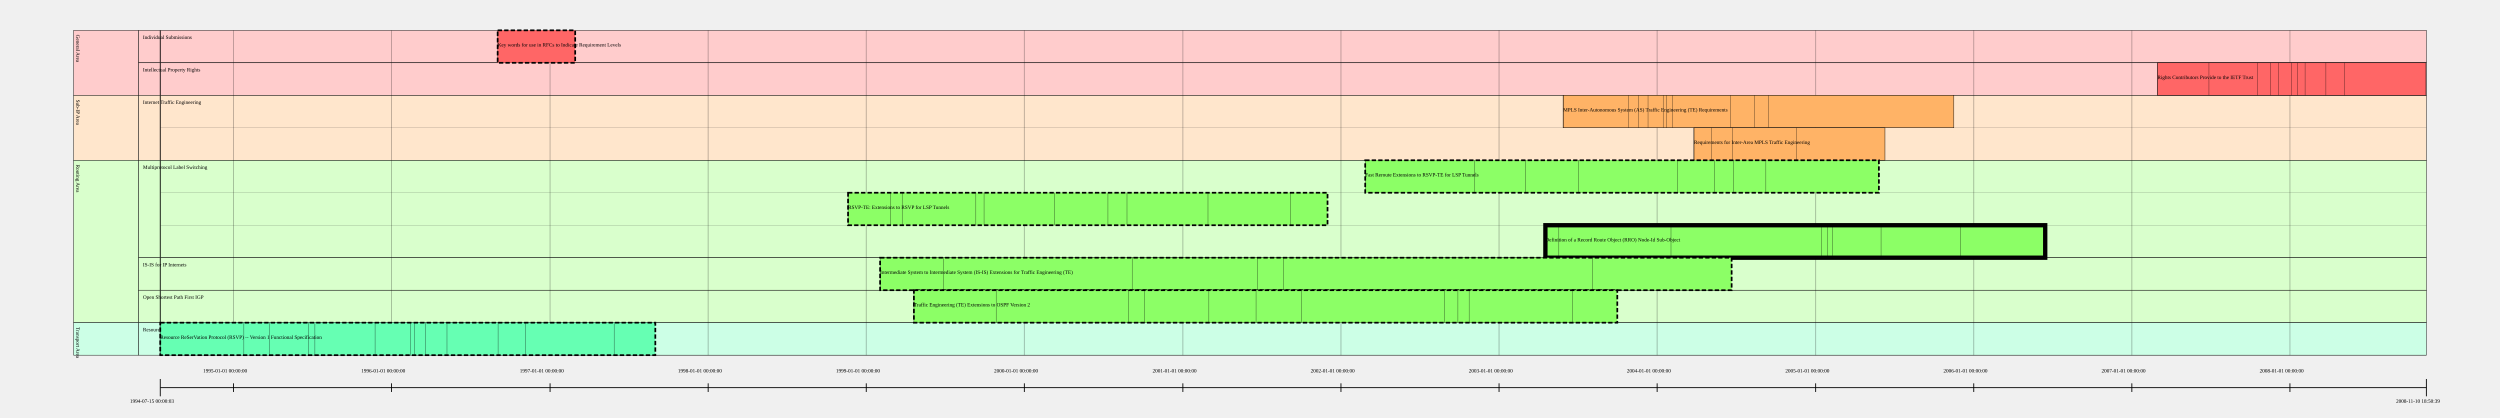
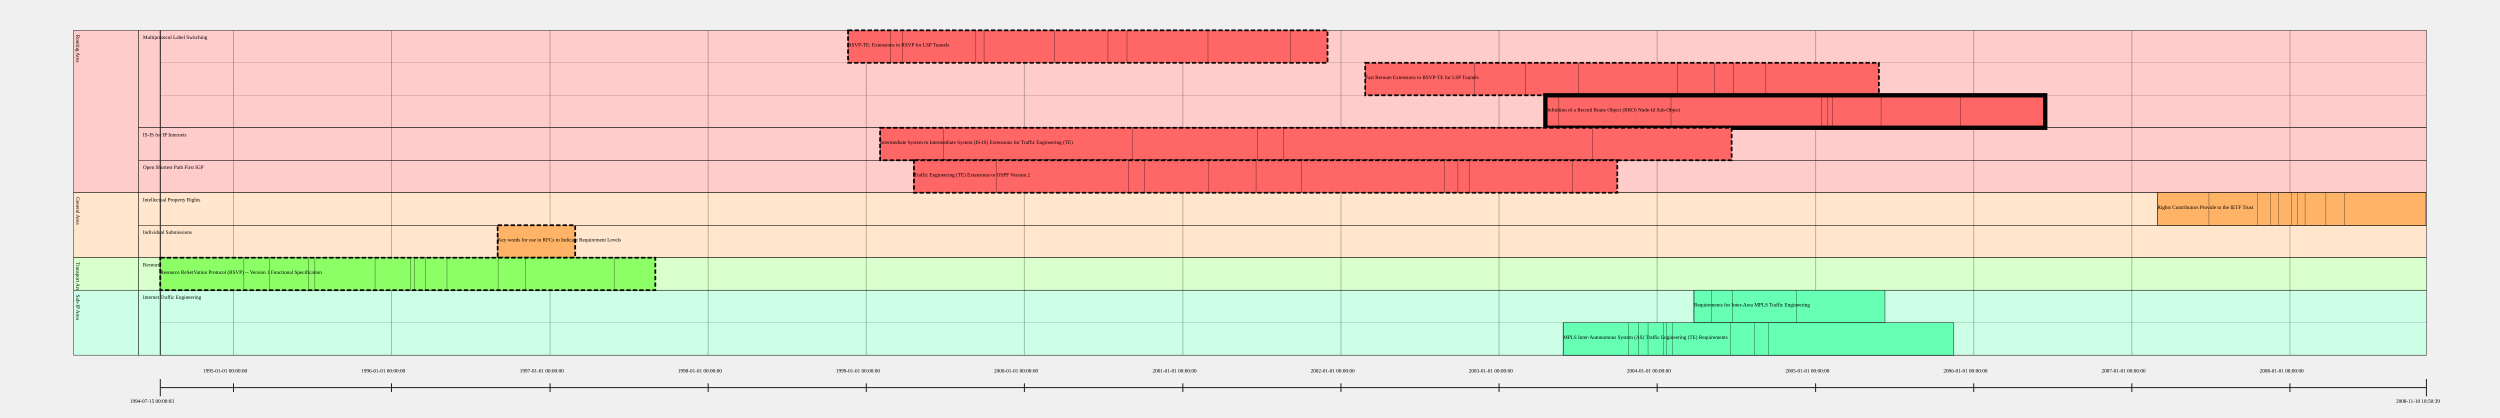
<svg xmlns="http://www.w3.org/2000/svg" baseProfile="full" height="965" version="1.1" width="5772">
  <defs />
-   <style type="text/css">.tooltip{width:300px; text-align:justify; word-break:break-all; white-space:pre-wrap}.tooltip_bg{fill: white; opacity: 0.85}.abstract{fill: white; opacity: 0.85}</style>
-   <rect fill="#ffcccc" height="150" stroke="#000000" width="150" x="170" y="70" />
-   <text lengthAdjust="spacing" textLength="150" writing-mode="tb" x="180" y="80">General Area</text>
-   <rect fill="#ffe6cc" height="150" stroke="#000000" width="150" x="170" y="220" />
-   <text lengthAdjust="spacing" textLength="150" writing-mode="tb" x="180" y="230">Sub-IP Area</text>
-   <rect fill="#d9ffcc" height="375" stroke="#000000" width="150" x="170" y="370" />
-   <text lengthAdjust="spacing" textLength="150" writing-mode="tb" x="180" y="380">Routing Area</text>
-   <rect fill="#ccffe6" height="75" stroke="#000000" width="150" x="170" y="745" />
-   <text lengthAdjust="spacing" textLength="150" writing-mode="tb" x="180" y="755">Transport Area</text>
-   <rect fill="#ffcccc" height="75" stroke="#000000" width="5282" x="320" y="70" />
-   <text lengthAdjust="spacing" textLength="150" x="330" y="90">Individual Submissions</text>
-   <line stroke="#000000" stroke-width="2" x1="370" x2="370" y1="70" y2="145" />
-   <rect fill="#ffcccc" height="75" stroke="#000000" width="5282" x="320" y="145" />
-   <text lengthAdjust="spacing" textLength="150" x="330" y="165">Intellectual Property Rights</text>
-   <line stroke="#000000" stroke-width="2" x1="370" x2="370" y1="145" y2="220" />
-   <rect fill="#ffe6cc" height="150" stroke="#000000" width="5282" x="320" y="220" />
-   <text lengthAdjust="spacing" textLength="150" x="330" y="240">Internet Traffic Engineering</text>
-   <line stroke="#000000" stroke-width="2" x1="370" x2="370" y1="220" y2="370" />
-   <rect fill="#d9ffcc" height="225" stroke="#000000" width="5282" x="320" y="370" />
-   <text lengthAdjust="spacing" textLength="150" x="330" y="390">Multiprotocol Label Switching</text>
-   <line stroke="#000000" stroke-width="2" x1="370" x2="370" y1="370" y2="595" />
+   <style type="text/css">#title ,#abstract {
+     font-family: Arial;
+     background-color: #92a8d1;
+     height: 100%;
+ }</style>
+   <rect fill="#ffcccc" height="375" stroke="#000000" width="150" x="170" y="70" />
+   <text lengthAdjust="spacing" textLength="150" writing-mode="tb" x="180" y="80">Routing Area</text>
+   <rect fill="#ffe6cc" height="150" stroke="#000000" width="150" x="170" y="445" />
+   <text lengthAdjust="spacing" textLength="150" writing-mode="tb" x="180" y="455">General Area</text>
+   <rect fill="#d9ffcc" height="75" stroke="#000000" width="150" x="170" y="595" />
+   <text lengthAdjust="spacing" textLength="150" writing-mode="tb" x="180" y="605">Transport Area</text>
+   <rect fill="#ccffe6" height="150" stroke="#000000" width="150" x="170" y="670" />
+   <text lengthAdjust="spacing" textLength="150" writing-mode="tb" x="180" y="680">Sub-IP Area</text>
+   <rect fill="#ffcccc" height="225" stroke="#000000" width="5282" x="320" y="70" />
+   <text lengthAdjust="spacing" textLength="150" x="330" y="90">Multiprotocol Label Switching</text>
+   <line stroke="#000000" stroke-width="2" x1="370" x2="370" y1="70" y2="295" />
+   <rect fill="#ffcccc" height="75" stroke="#000000" width="5282" x="320" y="295" />
+   <text lengthAdjust="spacing" textLength="150" x="330" y="315">IS-IS for IP Internets</text>
+   <line stroke="#000000" stroke-width="2" x1="370" x2="370" y1="295" y2="370" />
+   <rect fill="#ffcccc" height="75" stroke="#000000" width="5282" x="320" y="370" />
+   <text lengthAdjust="spacing" textLength="150" x="330" y="390">Open Shortest Path First IGP</text>
+   <line stroke="#000000" stroke-width="2" x1="370" x2="370" y1="370" y2="445" />
+   <rect fill="#ffe6cc" height="75" stroke="#000000" width="5282" x="320" y="445" />
+   <text lengthAdjust="spacing" textLength="150" x="330" y="465">Intellectual Property Rights</text>
+   <line stroke="#000000" stroke-width="2" x1="370" x2="370" y1="445" y2="520" />
+   <rect fill="#ffe6cc" height="75" stroke="#000000" width="5282" x="320" y="520" />
+   <text lengthAdjust="spacing" textLength="150" x="330" y="540">Individual Submissions</text>
+   <line stroke="#000000" stroke-width="2" x1="370" x2="370" y1="520" y2="595" />
  <rect fill="#d9ffcc" height="75" stroke="#000000" width="5282" x="320" y="595" />
-   <text lengthAdjust="spacing" textLength="150" x="330" y="615">IS-IS for IP Internets</text>
+   <text lengthAdjust="spacing" textLength="150" x="330" y="615">Resource Reservation Setup Protocol</text>
  <line stroke="#000000" stroke-width="2" x1="370" x2="370" y1="595" y2="670" />
-   <rect fill="#d9ffcc" height="75" stroke="#000000" width="5282" x="320" y="670" />
-   <text lengthAdjust="spacing" textLength="150" x="330" y="690">Open Shortest Path First IGP</text>
-   <line stroke="#000000" stroke-width="2" x1="370" x2="370" y1="670" y2="745" />
-   <rect fill="#ccffe6" height="75" stroke="#000000" width="5282" x="320" y="745" />
-   <text lengthAdjust="spacing" textLength="150" x="330" y="765">Resource Reservation Setup Protocol</text>
-   <line stroke="#000000" stroke-width="2" x1="370" x2="370" y1="745" y2="820" />
+   <rect fill="#ccffe6" height="150" stroke="#000000" width="5282" x="320" y="670" />
+   <text lengthAdjust="spacing" textLength="150" x="330" y="690">Internet Traffic Engineering</text>
+   <line stroke="#000000" stroke-width="2" x1="370" x2="370" y1="670" y2="820" />
  <line stroke="#000000" stroke-width="2" x1="370" x2="5602" y1="895" y2="895" />
  <line stroke="#000000" stroke-width="2" x1="370" x2="370" y1="915" y2="875" />
  <line stroke="#000000" stroke-width="2" x1="5602" x2="5602" y1="915" y2="875" />
  <text x="300" y="930">1994-07-15 00:00:03</text>
  <text x="5532" y="930">2008-11-10 18:50:39</text>
  <line stroke="#111111" stroke-opacity="0.3" stroke-width="2" x1="539" x2="539" y1="820" y2="70" />
  <line stroke="#000000" stroke-width="2" x1="539" x2="539" y1="905" y2="885" />
  <text x="469" y="860">1995-01-01 00:00:00</text>
  <line stroke="#111111" stroke-opacity="0.3" stroke-width="2" x1="904" x2="904" y1="820" y2="70" />
  <line stroke="#000000" stroke-width="2" x1="904" x2="904" y1="905" y2="885" />
  <text x="834" y="860">1996-01-01 00:00:00</text>
  <line stroke="#111111" stroke-opacity="0.3" stroke-width="2" x1="1270" x2="1270" y1="820" y2="70" />
  <line stroke="#000000" stroke-width="2" x1="1270" x2="1270" y1="905" y2="885" />
  <text x="1200" y="860">1997-01-01 00:00:00</text>
  <line stroke="#111111" stroke-opacity="0.3" stroke-width="2" x1="1635" x2="1635" y1="820" y2="70" />
  <line stroke="#000000" stroke-width="2" x1="1635" x2="1635" y1="905" y2="885" />
  <text x="1565" y="860">1998-01-01 00:00:00</text>
  <line stroke="#111111" stroke-opacity="0.3" stroke-width="2" x1="2000" x2="2000" y1="820" y2="70" />
  <line stroke="#000000" stroke-width="2" x1="2000" x2="2000" y1="905" y2="885" />
  <text x="1930" y="860">1999-01-01 00:00:00</text>
  <line stroke="#111111" stroke-opacity="0.3" stroke-width="2" x1="2365" x2="2365" y1="820" y2="70" />
  <line stroke="#000000" stroke-width="2" x1="2365" x2="2365" y1="905" y2="885" />
  <text x="2295" y="860">2000-01-01 00:00:00</text>
  <line stroke="#111111" stroke-opacity="0.3" stroke-width="2" x1="2731" x2="2731" y1="820" y2="70" />
  <line stroke="#000000" stroke-width="2" x1="2731" x2="2731" y1="905" y2="885" />
  <text x="2661" y="860">2001-01-01 00:00:00</text>
  <line stroke="#111111" stroke-opacity="0.3" stroke-width="2" x1="3096" x2="3096" y1="820" y2="70" />
  <line stroke="#000000" stroke-width="2" x1="3096" x2="3096" y1="905" y2="885" />
  <text x="3026" y="860">2002-01-01 00:00:00</text>
  <line stroke="#111111" stroke-opacity="0.3" stroke-width="2" x1="3461" x2="3461" y1="820" y2="70" />
  <line stroke="#000000" stroke-width="2" x1="3461" x2="3461" y1="905" y2="885" />
  <text x="3391" y="860">2003-01-01 00:00:00</text>
  <line stroke="#111111" stroke-opacity="0.3" stroke-width="2" x1="3826" x2="3826" y1="820" y2="70" />
  <line stroke="#000000" stroke-width="2" x1="3826" x2="3826" y1="905" y2="885" />
  <text x="3756" y="860">2004-01-01 00:00:00</text>
  <line stroke="#111111" stroke-opacity="0.3" stroke-width="2" x1="4192" x2="4192" y1="820" y2="70" />
  <line stroke="#000000" stroke-width="2" x1="4192" x2="4192" y1="905" y2="885" />
  <text x="4122" y="860">2005-01-01 00:00:00</text>
  <line stroke="#111111" stroke-opacity="0.3" stroke-width="2" x1="4557" x2="4557" y1="820" y2="70" />
  <line stroke="#000000" stroke-width="2" x1="4557" x2="4557" y1="905" y2="885" />
  <text x="4487" y="860">2006-01-01 00:00:00</text>
  <line stroke="#111111" stroke-opacity="0.3" stroke-width="2" x1="4922" x2="4922" y1="820" y2="70" />
  <line stroke="#000000" stroke-width="2" x1="4922" x2="4922" y1="905" y2="885" />
  <text x="4852" y="860">2007-01-01 00:00:00</text>
  <line stroke="#111111" stroke-opacity="0.3" stroke-width="2" x1="5287" x2="5287" y1="820" y2="70" />
  <line stroke="#000000" stroke-width="2" x1="5287" x2="5287" y1="905" y2="885" />
  <text x="5217" y="860">2008-01-01 00:00:00</text>
-   <rect fill="#ff6666" height="75" stroke="#000000" stroke-dasharray="10,5" stroke-width="4" width="179" x="1149" y="70" />
-   <line stroke="#000000" stroke-opacity="0.67" stroke-width="1" x1="1149" x2="1149" y1="145" y2="70" />
-   <text lengthAdjust="spacingAndGlyphs" textLength="179" x="1149" y="107.5">Key words for use in RFCs to Indicate Requirement Levels</text>
+   <rect fill="#ff6666" height="75" stroke="#000000" stroke-dasharray="10,5" stroke-width="4" width="1107" x="1958" y="70" />
+   <line stroke="#000000" stroke-opacity="0.67" stroke-width="1" x1="2980" x2="2980" y1="145" y2="70" />
+   <line stroke="#000000" stroke-opacity="0.67" stroke-width="1" x1="2789" x2="2789" y1="145" y2="70" />
+   <line stroke="#000000" stroke-opacity="0.67" stroke-width="1" x1="2602" x2="2602" y1="145" y2="70" />
+   <line stroke="#000000" stroke-opacity="0.67" stroke-width="1" x1="2558" x2="2558" y1="145" y2="70" />
+   <line stroke="#000000" stroke-opacity="0.67" stroke-width="1" x1="2434" x2="2434" y1="145" y2="70" />
+   <line stroke="#000000" stroke-opacity="0.67" stroke-width="1" x1="2272" x2="2272" y1="145" y2="70" />
+   <line stroke="#000000" stroke-opacity="0.67" stroke-width="1" x1="2253" x2="2253" y1="145" y2="70" />
+   <line stroke="#000000" stroke-opacity="0.67" stroke-width="1" x1="2083" x2="2083" y1="145" y2="70" />
+   <line stroke="#000000" stroke-opacity="0.67" stroke-width="1" x1="2056" x2="2056" y1="145" y2="70" />
+   <line stroke="#000000" stroke-opacity="0.67" stroke-width="1" x1="1958" x2="1958" y1="145" y2="70" />
+   <text lengthAdjust="spacingAndGlyphs" textLength="1107" x="1958" y="107.5">RSVP-TE: Extensions to RSVP for LSP Tunnels</text>
  <line stroke="#111111" stroke-opacity="0.3" stroke-width="1" x1="370" x2="5602" y1="145" y2="145" />
-   <rect fill="#ff6666" height="75" stroke="#000000" stroke-dasharray="10,0" stroke-width="1" width="620" x="4981" y="145" />
-   <line stroke="#000000" stroke-opacity="0.67" stroke-width="1" x1="5413" x2="5413" y1="220" y2="145" />
-   <line stroke="#000000" stroke-opacity="0.67" stroke-width="1" x1="5370" x2="5370" y1="220" y2="145" />
-   <line stroke="#000000" stroke-opacity="0.67" stroke-width="1" x1="5322" x2="5322" y1="220" y2="145" />
-   <line stroke="#000000" stroke-opacity="0.67" stroke-width="1" x1="5305" x2="5305" y1="220" y2="145" />
-   <line stroke="#000000" stroke-opacity="0.67" stroke-width="1" x1="5291" x2="5291" y1="220" y2="145" />
-   <line stroke="#000000" stroke-opacity="0.67" stroke-width="1" x1="5260" x2="5260" y1="220" y2="145" />
-   <line stroke="#000000" stroke-opacity="0.67" stroke-width="1" x1="5242" x2="5242" y1="220" y2="145" />
-   <line stroke="#000000" stroke-opacity="0.67" stroke-width="1" x1="5212" x2="5212" y1="220" y2="145" />
-   <line stroke="#000000" stroke-opacity="0.67" stroke-width="1" x1="5100" x2="5100" y1="220" y2="145" />
-   <line stroke="#000000" stroke-opacity="0.67" stroke-width="1" x1="4981" x2="4981" y1="220" y2="145" />
-   <text lengthAdjust="spacingAndGlyphs" textLength="620" x="4981" y="182.5">Rights Contributors Provide to the IETF Trust</text>
+   <rect fill="#ff6666" height="75" stroke="#000000" stroke-dasharray="10,5" stroke-width="4" width="1186" x="3152" y="145" />
+   <line stroke="#000000" stroke-opacity="0.67" stroke-width="1" x1="4077" x2="4077" y1="220" y2="145" />
+   <line stroke="#000000" stroke-opacity="0.67" stroke-width="1" x1="4002" x2="4002" y1="220" y2="145" />
+   <line stroke="#000000" stroke-opacity="0.67" stroke-width="1" x1="3958" x2="3958" y1="220" y2="145" />
+   <line stroke="#000000" stroke-opacity="0.67" stroke-width="1" x1="3873" x2="3873" y1="220" y2="145" />
+   <line stroke="#000000" stroke-opacity="0.67" stroke-width="1" x1="3644" x2="3644" y1="220" y2="145" />
+   <line stroke="#000000" stroke-opacity="0.67" stroke-width="1" x1="3522" x2="3522" y1="220" y2="145" />
+   <line stroke="#000000" stroke-opacity="0.67" stroke-width="1" x1="3405" x2="3405" y1="220" y2="145" />
+   <line stroke="#000000" stroke-opacity="0.67" stroke-width="1" x1="3152" x2="3152" y1="220" y2="145" />
+   <text lengthAdjust="spacingAndGlyphs" textLength="1186" x="3152" y="182.5">Fast Reroute Extensions to RSVP-TE for LSP Tunnels</text>
  <line stroke="#111111" stroke-opacity="0.3" stroke-width="1" x1="370" x2="5602" y1="220" y2="220" />
-   <rect fill="#ffb366" height="75" stroke="#000000" stroke-dasharray="10,0" stroke-width="1" width="902" x="3609" y="220" />
-   <line stroke="#000000" stroke-opacity="0.67" stroke-width="1" x1="4083" x2="4083" y1="295" y2="220" />
-   <line stroke="#000000" stroke-opacity="0.67" stroke-width="1" x1="4051" x2="4051" y1="295" y2="220" />
-   <line stroke="#000000" stroke-opacity="0.67" stroke-width="1" x1="3995" x2="3995" y1="295" y2="220" />
-   <line stroke="#000000" stroke-opacity="0.67" stroke-width="1" x1="3862" x2="3862" y1="295" y2="220" />
-   <line stroke="#000000" stroke-opacity="0.67" stroke-width="1" x1="3847" x2="3847" y1="295" y2="220" />
-   <line stroke="#000000" stroke-opacity="0.67" stroke-width="1" x1="3840" x2="3840" y1="295" y2="220" />
-   <line stroke="#000000" stroke-opacity="0.67" stroke-width="1" x1="3805" x2="3805" y1="295" y2="220" />
-   <line stroke="#000000" stroke-opacity="0.67" stroke-width="1" x1="3783" x2="3783" y1="295" y2="220" />
-   <line stroke="#000000" stroke-opacity="0.67" stroke-width="1" x1="3760" x2="3760" y1="295" y2="220" />
-   <line stroke="#000000" stroke-opacity="0.67" stroke-width="1" x1="3609" x2="3609" y1="295" y2="220" />
-   <text lengthAdjust="spacingAndGlyphs" textLength="902" x="3609" y="257.5">MPLS Inter-Autonomous System (AS) Traffic Engineering (TE) Requirements</text>
+   <rect fill="#ff6666" height="75" stroke="#000000" stroke-dasharray="10,0" stroke-width="10" width="1154" x="3568" y="220" />
+   <line stroke="#000000" stroke-opacity="0.67" stroke-width="1" x1="4527" x2="4527" y1="295" y2="220" />
+   <line stroke="#000000" stroke-opacity="0.67" stroke-width="1" x1="4343" x2="4343" y1="295" y2="220" />
+   <line stroke="#000000" stroke-opacity="0.67" stroke-width="1" x1="4231" x2="4231" y1="295" y2="220" />
+   <line stroke="#000000" stroke-opacity="0.67" stroke-width="1" x1="4220" x2="4220" y1="295" y2="220" />
+   <line stroke="#000000" stroke-opacity="0.67" stroke-width="1" x1="4206" x2="4206" y1="295" y2="220" />
+   <line stroke="#000000" stroke-opacity="0.67" stroke-width="1" x1="3858" x2="3858" y1="295" y2="220" />
+   <line stroke="#000000" stroke-opacity="0.67" stroke-width="1" x1="3599" x2="3599" y1="295" y2="220" />
+   <line stroke="#000000" stroke-opacity="0.67" stroke-width="1" x1="3568" x2="3568" y1="295" y2="220" />
+   <text lengthAdjust="spacingAndGlyphs" textLength="1154" x="3568" y="257.5">Definition of a Record Route Object (RRO) Node-Id Sub-Object</text>
  <line stroke="#111111" stroke-opacity="0.3" stroke-width="1" x1="370" x2="5602" y1="295" y2="295" />
-   <rect fill="#ffb366" height="75" stroke="#000000" stroke-dasharray="10,0" stroke-width="1" width="441" x="3911" y="295" />
-   <line stroke="#000000" stroke-opacity="0.67" stroke-width="1" x1="4148" x2="4148" y1="370" y2="295" />
-   <line stroke="#000000" stroke-opacity="0.67" stroke-width="1" x1="4000" x2="4000" y1="370" y2="295" />
-   <line stroke="#000000" stroke-opacity="0.67" stroke-width="1" x1="3951" x2="3951" y1="370" y2="295" />
-   <line stroke="#000000" stroke-opacity="0.67" stroke-width="1" x1="3911" x2="3911" y1="370" y2="295" />
-   <text lengthAdjust="spacingAndGlyphs" textLength="441" x="3911" y="332.5">Requirements for Inter-Area MPLS Traffic Engineering</text>
+   <rect fill="#ff6666" height="75" stroke="#000000" stroke-dasharray="10,5" stroke-width="4" width="1966" x="2032" y="295" />
+   <line stroke="#000000" stroke-opacity="0.67" stroke-width="1" x1="3677" x2="3677" y1="370" y2="295" />
+   <line stroke="#000000" stroke-opacity="0.67" stroke-width="1" x1="2963" x2="2963" y1="370" y2="295" />
+   <line stroke="#000000" stroke-opacity="0.67" stroke-width="1" x1="2903" x2="2903" y1="370" y2="295" />
+   <line stroke="#000000" stroke-opacity="0.67" stroke-width="1" x1="2614" x2="2614" y1="370" y2="295" />
+   <line stroke="#000000" stroke-opacity="0.67" stroke-width="1" x1="2178" x2="2178" y1="370" y2="295" />
+   <line stroke="#000000" stroke-opacity="0.67" stroke-width="1" x1="2032" x2="2032" y1="370" y2="295" />
+   <text lengthAdjust="spacingAndGlyphs" textLength="1966" x="2032" y="332.5">Intermediate System to Intermediate System (IS-IS) Extensions for Traffic Engineering (TE)</text>
  <line stroke="#111111" stroke-opacity="0.3" stroke-width="1" x1="370" x2="5602" y1="370" y2="370" />
-   <rect fill="#8cff66" height="75" stroke="#000000" stroke-dasharray="10,5" stroke-width="4" width="1186" x="3152" y="370" />
-   <line stroke="#000000" stroke-opacity="0.67" stroke-width="1" x1="4077" x2="4077" y1="445" y2="370" />
-   <line stroke="#000000" stroke-opacity="0.67" stroke-width="1" x1="4002" x2="4002" y1="445" y2="370" />
-   <line stroke="#000000" stroke-opacity="0.67" stroke-width="1" x1="3958" x2="3958" y1="445" y2="370" />
-   <line stroke="#000000" stroke-opacity="0.67" stroke-width="1" x1="3873" x2="3873" y1="445" y2="370" />
-   <line stroke="#000000" stroke-opacity="0.67" stroke-width="1" x1="3644" x2="3644" y1="445" y2="370" />
-   <line stroke="#000000" stroke-opacity="0.67" stroke-width="1" x1="3522" x2="3522" y1="445" y2="370" />
-   <line stroke="#000000" stroke-opacity="0.67" stroke-width="1" x1="3405" x2="3405" y1="445" y2="370" />
-   <line stroke="#000000" stroke-opacity="0.67" stroke-width="1" x1="3152" x2="3152" y1="445" y2="370" />
-   <text lengthAdjust="spacingAndGlyphs" textLength="1186" x="3152" y="407.5">Fast Reroute Extensions to RSVP-TE for LSP Tunnels</text>
+   <rect fill="#ff6666" height="75" stroke="#000000" stroke-dasharray="10,5" stroke-width="4" width="1624" x="2110" y="370" />
+   <line stroke="#000000" stroke-opacity="0.67" stroke-width="1" x1="3630" x2="3630" y1="445" y2="370" />
+   <line stroke="#000000" stroke-opacity="0.67" stroke-width="1" x1="3392" x2="3392" y1="445" y2="370" />
+   <line stroke="#000000" stroke-opacity="0.67" stroke-width="1" x1="3366" x2="3366" y1="445" y2="370" />
+   <line stroke="#000000" stroke-opacity="0.67" stroke-width="1" x1="3335" x2="3335" y1="445" y2="370" />
+   <line stroke="#000000" stroke-opacity="0.67" stroke-width="1" x1="3005" x2="3005" y1="445" y2="370" />
+   <line stroke="#000000" stroke-opacity="0.67" stroke-width="1" x1="2900" x2="2900" y1="445" y2="370" />
+   <line stroke="#000000" stroke-opacity="0.67" stroke-width="1" x1="2791" x2="2791" y1="445" y2="370" />
+   <line stroke="#000000" stroke-opacity="0.67" stroke-width="1" x1="2643" x2="2643" y1="445" y2="370" />
+   <line stroke="#000000" stroke-opacity="0.67" stroke-width="1" x1="2605" x2="2605" y1="445" y2="370" />
+   <line stroke="#000000" stroke-opacity="0.67" stroke-width="1" x1="2300" x2="2300" y1="445" y2="370" />
+   <line stroke="#000000" stroke-opacity="0.67" stroke-width="1" x1="2110" x2="2110" y1="445" y2="370" />
+   <text lengthAdjust="spacingAndGlyphs" textLength="1624" x="2110" y="407.5">Traffic Engineering (TE) Extensions to OSPF Version 2</text>
  <line stroke="#111111" stroke-opacity="0.3" stroke-width="1" x1="370" x2="5602" y1="445" y2="445" />
-   <rect fill="#8cff66" height="75" stroke="#000000" stroke-dasharray="10,5" stroke-width="4" width="1107" x="1958" y="445" />
-   <line stroke="#000000" stroke-opacity="0.67" stroke-width="1" x1="2980" x2="2980" y1="520" y2="445" />
-   <line stroke="#000000" stroke-opacity="0.67" stroke-width="1" x1="2789" x2="2789" y1="520" y2="445" />
-   <line stroke="#000000" stroke-opacity="0.67" stroke-width="1" x1="2602" x2="2602" y1="520" y2="445" />
-   <line stroke="#000000" stroke-opacity="0.67" stroke-width="1" x1="2558" x2="2558" y1="520" y2="445" />
-   <line stroke="#000000" stroke-opacity="0.67" stroke-width="1" x1="2434" x2="2434" y1="520" y2="445" />
-   <line stroke="#000000" stroke-opacity="0.67" stroke-width="1" x1="2272" x2="2272" y1="520" y2="445" />
-   <line stroke="#000000" stroke-opacity="0.67" stroke-width="1" x1="2253" x2="2253" y1="520" y2="445" />
-   <line stroke="#000000" stroke-opacity="0.67" stroke-width="1" x1="2083" x2="2083" y1="520" y2="445" />
-   <line stroke="#000000" stroke-opacity="0.67" stroke-width="1" x1="2056" x2="2056" y1="520" y2="445" />
-   <line stroke="#000000" stroke-opacity="0.67" stroke-width="1" x1="1958" x2="1958" y1="520" y2="445" />
-   <text lengthAdjust="spacingAndGlyphs" textLength="1107" x="1958" y="482.5">RSVP-TE: Extensions to RSVP for LSP Tunnels</text>
+   <rect fill="#ffb366" height="75" stroke="#000000" stroke-dasharray="10,0" stroke-width="1" width="620" x="4981" y="445" />
+   <line stroke="#000000" stroke-opacity="0.67" stroke-width="1" x1="5413" x2="5413" y1="520" y2="445" />
+   <line stroke="#000000" stroke-opacity="0.67" stroke-width="1" x1="5370" x2="5370" y1="520" y2="445" />
+   <line stroke="#000000" stroke-opacity="0.67" stroke-width="1" x1="5322" x2="5322" y1="520" y2="445" />
+   <line stroke="#000000" stroke-opacity="0.67" stroke-width="1" x1="5305" x2="5305" y1="520" y2="445" />
+   <line stroke="#000000" stroke-opacity="0.67" stroke-width="1" x1="5291" x2="5291" y1="520" y2="445" />
+   <line stroke="#000000" stroke-opacity="0.67" stroke-width="1" x1="5260" x2="5260" y1="520" y2="445" />
+   <line stroke="#000000" stroke-opacity="0.67" stroke-width="1" x1="5242" x2="5242" y1="520" y2="445" />
+   <line stroke="#000000" stroke-opacity="0.67" stroke-width="1" x1="5212" x2="5212" y1="520" y2="445" />
+   <line stroke="#000000" stroke-opacity="0.67" stroke-width="1" x1="5100" x2="5100" y1="520" y2="445" />
+   <line stroke="#000000" stroke-opacity="0.67" stroke-width="1" x1="4981" x2="4981" y1="520" y2="445" />
+   <text lengthAdjust="spacingAndGlyphs" textLength="620" x="4981" y="482.5">Rights Contributors Provide to the IETF Trust</text>
  <line stroke="#111111" stroke-opacity="0.3" stroke-width="1" x1="370" x2="5602" y1="520" y2="520" />
-   <rect fill="#8cff66" height="75" stroke="#000000" stroke-dasharray="10,0" stroke-width="10" width="1154" x="3568" y="520" />
-   <line stroke="#000000" stroke-opacity="0.67" stroke-width="1" x1="4527" x2="4527" y1="595" y2="520" />
-   <line stroke="#000000" stroke-opacity="0.67" stroke-width="1" x1="4343" x2="4343" y1="595" y2="520" />
-   <line stroke="#000000" stroke-opacity="0.67" stroke-width="1" x1="4231" x2="4231" y1="595" y2="520" />
-   <line stroke="#000000" stroke-opacity="0.67" stroke-width="1" x1="4220" x2="4220" y1="595" y2="520" />
-   <line stroke="#000000" stroke-opacity="0.67" stroke-width="1" x1="4206" x2="4206" y1="595" y2="520" />
-   <line stroke="#000000" stroke-opacity="0.67" stroke-width="1" x1="3858" x2="3858" y1="595" y2="520" />
-   <line stroke="#000000" stroke-opacity="0.67" stroke-width="1" x1="3599" x2="3599" y1="595" y2="520" />
-   <line stroke="#000000" stroke-opacity="0.67" stroke-width="1" x1="3568" x2="3568" y1="595" y2="520" />
-   <text lengthAdjust="spacingAndGlyphs" textLength="1154" x="3568" y="557.5">Definition of a Record Route Object (RRO) Node-Id Sub-Object</text>
+   <rect fill="#ffb366" height="75" stroke="#000000" stroke-dasharray="10,5" stroke-width="4" width="179" x="1149" y="520" />
+   <line stroke="#000000" stroke-opacity="0.67" stroke-width="1" x1="1149" x2="1149" y1="595" y2="520" />
+   <text lengthAdjust="spacingAndGlyphs" textLength="179" x="1149" y="557.5">Key words for use in RFCs to Indicate Requirement Levels</text>
  <line stroke="#111111" stroke-opacity="0.3" stroke-width="1" x1="370" x2="5602" y1="595" y2="595" />
-   <rect fill="#8cff66" height="75" stroke="#000000" stroke-dasharray="10,5" stroke-width="4" width="1966" x="2032" y="595" />
-   <line stroke="#000000" stroke-opacity="0.67" stroke-width="1" x1="3677" x2="3677" y1="670" y2="595" />
-   <line stroke="#000000" stroke-opacity="0.67" stroke-width="1" x1="2963" x2="2963" y1="670" y2="595" />
-   <line stroke="#000000" stroke-opacity="0.67" stroke-width="1" x1="2903" x2="2903" y1="670" y2="595" />
-   <line stroke="#000000" stroke-opacity="0.67" stroke-width="1" x1="2614" x2="2614" y1="670" y2="595" />
-   <line stroke="#000000" stroke-opacity="0.67" stroke-width="1" x1="2178" x2="2178" y1="670" y2="595" />
-   <line stroke="#000000" stroke-opacity="0.67" stroke-width="1" x1="2032" x2="2032" y1="670" y2="595" />
-   <text lengthAdjust="spacingAndGlyphs" textLength="1966" x="2032" y="632.5">Intermediate System to Intermediate System (IS-IS) Extensions for Traffic Engineering (TE)</text>
+   <rect fill="#8cff66" height="75" stroke="#000000" stroke-dasharray="10,5" stroke-width="4" width="1143" x="370" y="595" />
+   <line stroke="#000000" stroke-opacity="0.67" stroke-width="1" x1="1418" x2="1418" y1="670" y2="595" />
+   <line stroke="#000000" stroke-opacity="0.67" stroke-width="1" x1="1213" x2="1213" y1="670" y2="595" />
+   <line stroke="#000000" stroke-opacity="0.67" stroke-width="1" x1="1150" x2="1150" y1="670" y2="595" />
+   <line stroke="#000000" stroke-opacity="0.67" stroke-width="1" x1="1032" x2="1032" y1="670" y2="595" />
+   <line stroke="#000000" stroke-opacity="0.67" stroke-width="1" x1="982" x2="982" y1="670" y2="595" />
+   <line stroke="#000000" stroke-opacity="0.67" stroke-width="1" x1="957" x2="957" y1="670" y2="595" />
+   <line stroke="#000000" stroke-opacity="0.67" stroke-width="1" x1="948" x2="948" y1="670" y2="595" />
+   <line stroke="#000000" stroke-opacity="0.67" stroke-width="1" x1="866" x2="866" y1="670" y2="595" />
+   <line stroke="#000000" stroke-opacity="0.67" stroke-width="1" x1="727" x2="727" y1="670" y2="595" />
+   <line stroke="#000000" stroke-opacity="0.67" stroke-width="1" x1="712" x2="712" y1="670" y2="595" />
+   <line stroke="#000000" stroke-opacity="0.67" stroke-width="1" x1="622" x2="622" y1="670" y2="595" />
+   <line stroke="#000000" stroke-opacity="0.67" stroke-width="1" x1="563" x2="563" y1="670" y2="595" />
+   <line stroke="#000000" stroke-opacity="0.67" stroke-width="1" x1="370" x2="370" y1="670" y2="595" />
+   <text lengthAdjust="spacingAndGlyphs" textLength="1143" x="370" y="632.5">Resource ReSerVation Protocol (RSVP) -- Version 1 Functional Specification</text>
  <line stroke="#111111" stroke-opacity="0.3" stroke-width="1" x1="370" x2="5602" y1="670" y2="670" />
-   <rect fill="#8cff66" height="75" stroke="#000000" stroke-dasharray="10,5" stroke-width="4" width="1624" x="2110" y="670" />
-   <line stroke="#000000" stroke-opacity="0.67" stroke-width="1" x1="3630" x2="3630" y1="745" y2="670" />
-   <line stroke="#000000" stroke-opacity="0.67" stroke-width="1" x1="3392" x2="3392" y1="745" y2="670" />
-   <line stroke="#000000" stroke-opacity="0.67" stroke-width="1" x1="3366" x2="3366" y1="745" y2="670" />
-   <line stroke="#000000" stroke-opacity="0.67" stroke-width="1" x1="3335" x2="3335" y1="745" y2="670" />
-   <line stroke="#000000" stroke-opacity="0.67" stroke-width="1" x1="3005" x2="3005" y1="745" y2="670" />
-   <line stroke="#000000" stroke-opacity="0.67" stroke-width="1" x1="2900" x2="2900" y1="745" y2="670" />
-   <line stroke="#000000" stroke-opacity="0.67" stroke-width="1" x1="2791" x2="2791" y1="745" y2="670" />
-   <line stroke="#000000" stroke-opacity="0.67" stroke-width="1" x1="2643" x2="2643" y1="745" y2="670" />
-   <line stroke="#000000" stroke-opacity="0.67" stroke-width="1" x1="2605" x2="2605" y1="745" y2="670" />
-   <line stroke="#000000" stroke-opacity="0.67" stroke-width="1" x1="2300" x2="2300" y1="745" y2="670" />
-   <line stroke="#000000" stroke-opacity="0.67" stroke-width="1" x1="2110" x2="2110" y1="745" y2="670" />
-   <text lengthAdjust="spacingAndGlyphs" textLength="1624" x="2110" y="707.5">Traffic Engineering (TE) Extensions to OSPF Version 2</text>
+   <rect fill="#66ffb3" height="75" stroke="#000000" stroke-dasharray="10,0" stroke-width="1" width="441" x="3911" y="670" />
+   <line stroke="#000000" stroke-opacity="0.67" stroke-width="1" x1="4148" x2="4148" y1="745" y2="670" />
+   <line stroke="#000000" stroke-opacity="0.67" stroke-width="1" x1="4000" x2="4000" y1="745" y2="670" />
+   <line stroke="#000000" stroke-opacity="0.67" stroke-width="1" x1="3951" x2="3951" y1="745" y2="670" />
+   <line stroke="#000000" stroke-opacity="0.67" stroke-width="1" x1="3911" x2="3911" y1="745" y2="670" />
+   <text lengthAdjust="spacingAndGlyphs" textLength="441" x="3911" y="707.5">Requirements for Inter-Area MPLS Traffic Engineering</text>
  <line stroke="#111111" stroke-opacity="0.3" stroke-width="1" x1="370" x2="5602" y1="745" y2="745" />
-   <rect fill="#66ffb3" height="75" stroke="#000000" stroke-dasharray="10,5" stroke-width="4" width="1143" x="370" y="745" />
-   <line stroke="#000000" stroke-opacity="0.67" stroke-width="1" x1="1418" x2="1418" y1="820" y2="745" />
-   <line stroke="#000000" stroke-opacity="0.67" stroke-width="1" x1="1213" x2="1213" y1="820" y2="745" />
-   <line stroke="#000000" stroke-opacity="0.67" stroke-width="1" x1="1150" x2="1150" y1="820" y2="745" />
-   <line stroke="#000000" stroke-opacity="0.67" stroke-width="1" x1="1032" x2="1032" y1="820" y2="745" />
-   <line stroke="#000000" stroke-opacity="0.67" stroke-width="1" x1="982" x2="982" y1="820" y2="745" />
-   <line stroke="#000000" stroke-opacity="0.67" stroke-width="1" x1="957" x2="957" y1="820" y2="745" />
-   <line stroke="#000000" stroke-opacity="0.67" stroke-width="1" x1="948" x2="948" y1="820" y2="745" />
-   <line stroke="#000000" stroke-opacity="0.67" stroke-width="1" x1="866" x2="866" y1="820" y2="745" />
-   <line stroke="#000000" stroke-opacity="0.67" stroke-width="1" x1="727" x2="727" y1="820" y2="745" />
-   <line stroke="#000000" stroke-opacity="0.67" stroke-width="1" x1="712" x2="712" y1="820" y2="745" />
-   <line stroke="#000000" stroke-opacity="0.67" stroke-width="1" x1="622" x2="622" y1="820" y2="745" />
-   <line stroke="#000000" stroke-opacity="0.67" stroke-width="1" x1="563" x2="563" y1="820" y2="745" />
-   <line stroke="#000000" stroke-opacity="0.67" stroke-width="1" x1="370" x2="370" y1="820" y2="745" />
-   <text lengthAdjust="spacingAndGlyphs" textLength="1143" x="370" y="782.5">Resource ReSerVation Protocol (RSVP) -- Version 1 Functional Specification</text>
+   <rect fill="#66ffb3" height="75" stroke="#000000" stroke-dasharray="10,0" stroke-width="1" width="902" x="3609" y="745" />
+   <line stroke="#000000" stroke-opacity="0.67" stroke-width="1" x1="4083" x2="4083" y1="820" y2="745" />
+   <line stroke="#000000" stroke-opacity="0.67" stroke-width="1" x1="4051" x2="4051" y1="820" y2="745" />
+   <line stroke="#000000" stroke-opacity="0.67" stroke-width="1" x1="3995" x2="3995" y1="820" y2="745" />
+   <line stroke="#000000" stroke-opacity="0.67" stroke-width="1" x1="3862" x2="3862" y1="820" y2="745" />
+   <line stroke="#000000" stroke-opacity="0.67" stroke-width="1" x1="3847" x2="3847" y1="820" y2="745" />
+   <line stroke="#000000" stroke-opacity="0.67" stroke-width="1" x1="3840" x2="3840" y1="820" y2="745" />
+   <line stroke="#000000" stroke-opacity="0.67" stroke-width="1" x1="3805" x2="3805" y1="820" y2="745" />
+   <line stroke="#000000" stroke-opacity="0.67" stroke-width="1" x1="3783" x2="3783" y1="820" y2="745" />
+   <line stroke="#000000" stroke-opacity="0.67" stroke-width="1" x1="3760" x2="3760" y1="820" y2="745" />
+   <line stroke="#000000" stroke-opacity="0.67" stroke-width="1" x1="3609" x2="3609" y1="820" y2="745" />
+   <text lengthAdjust="spacingAndGlyphs" textLength="902" x="3609" y="782.5">MPLS Inter-Autonomous System (AS) Traffic Engineering (TE) Requirements</text>
  <line stroke="#111111" stroke-opacity="0.3" stroke-width="1" x1="370" x2="5602" y1="820" y2="820" />
  <rect height="1" id="tooltip_bg" rx="4" ry="4" visibility="hidden" width="1" x="0" y="0" />
  <text id="title" visibility="hidden">Title:</text>
  <text id="draft" visibility="hidden">Draft:</text>
  <text id="abstract" visibility="hidden">Abstract:</text>
  <text id="group" visibility="hidden">Group:</text>
  <text id="area" visibility="hidden">Area:</text>
  <text id="creation" visibility="hidden">Creation:</text>
  <text id="publish" visibility="hidden">Publish:</text>
</svg>
